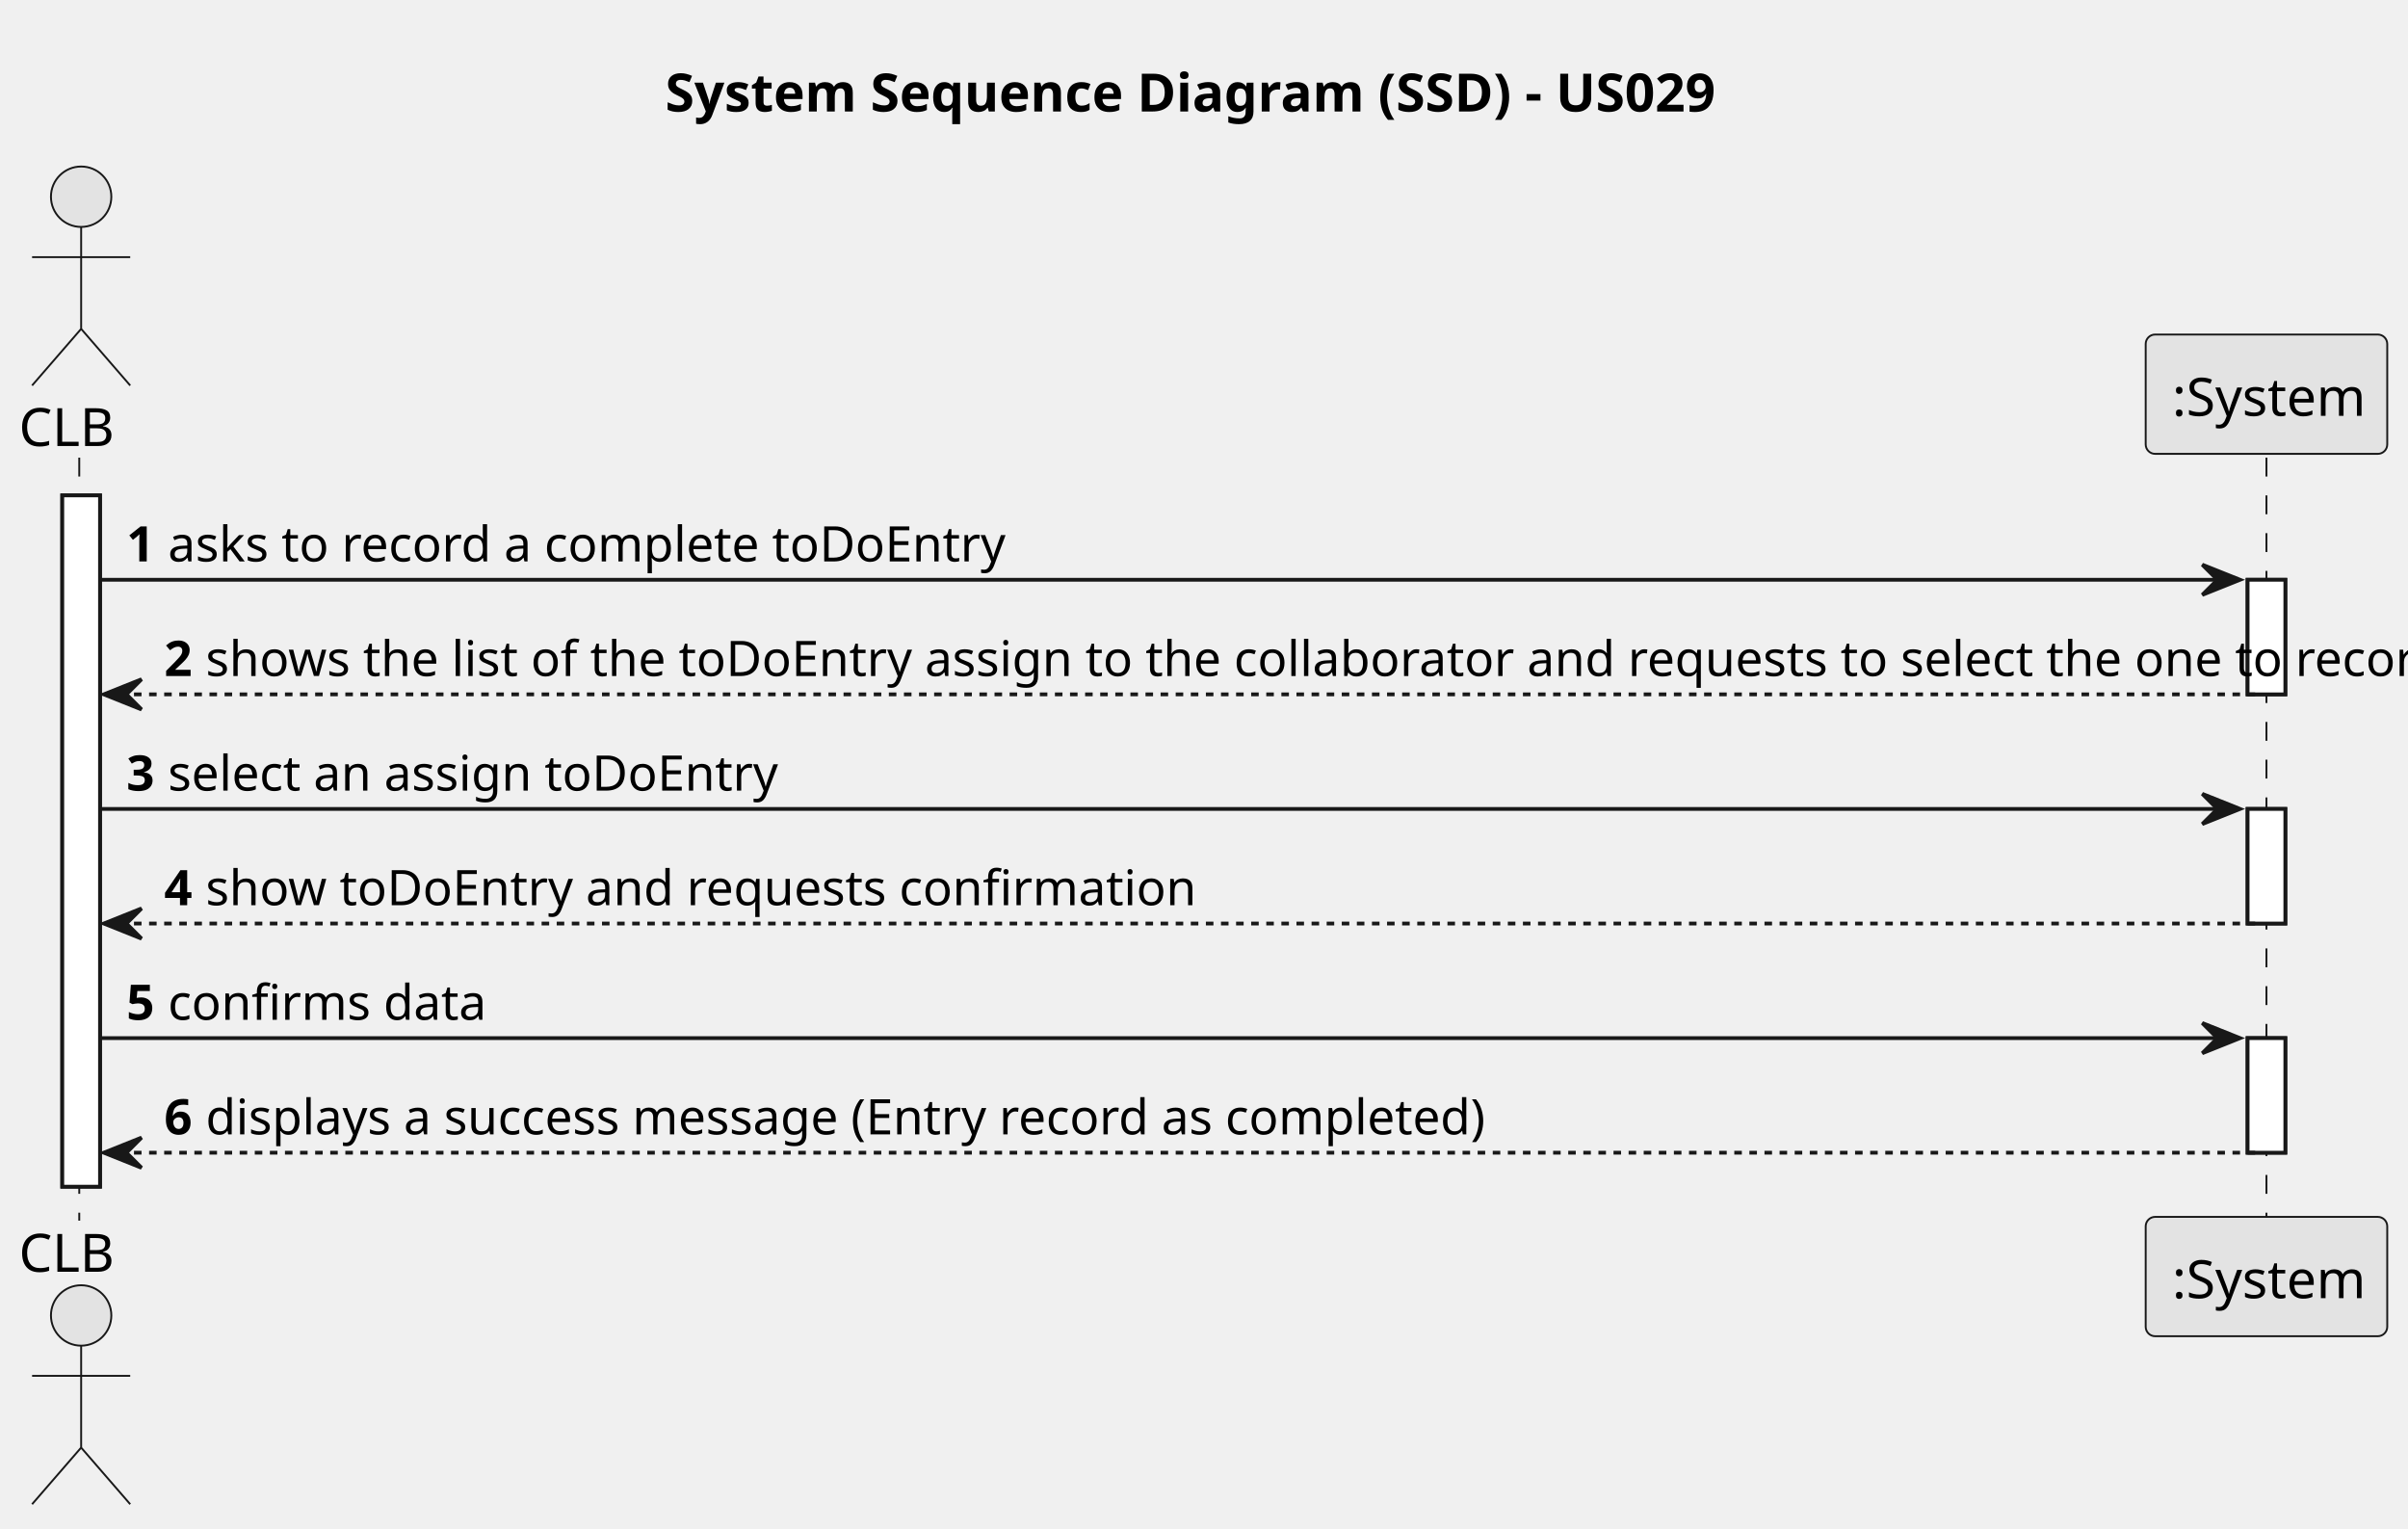
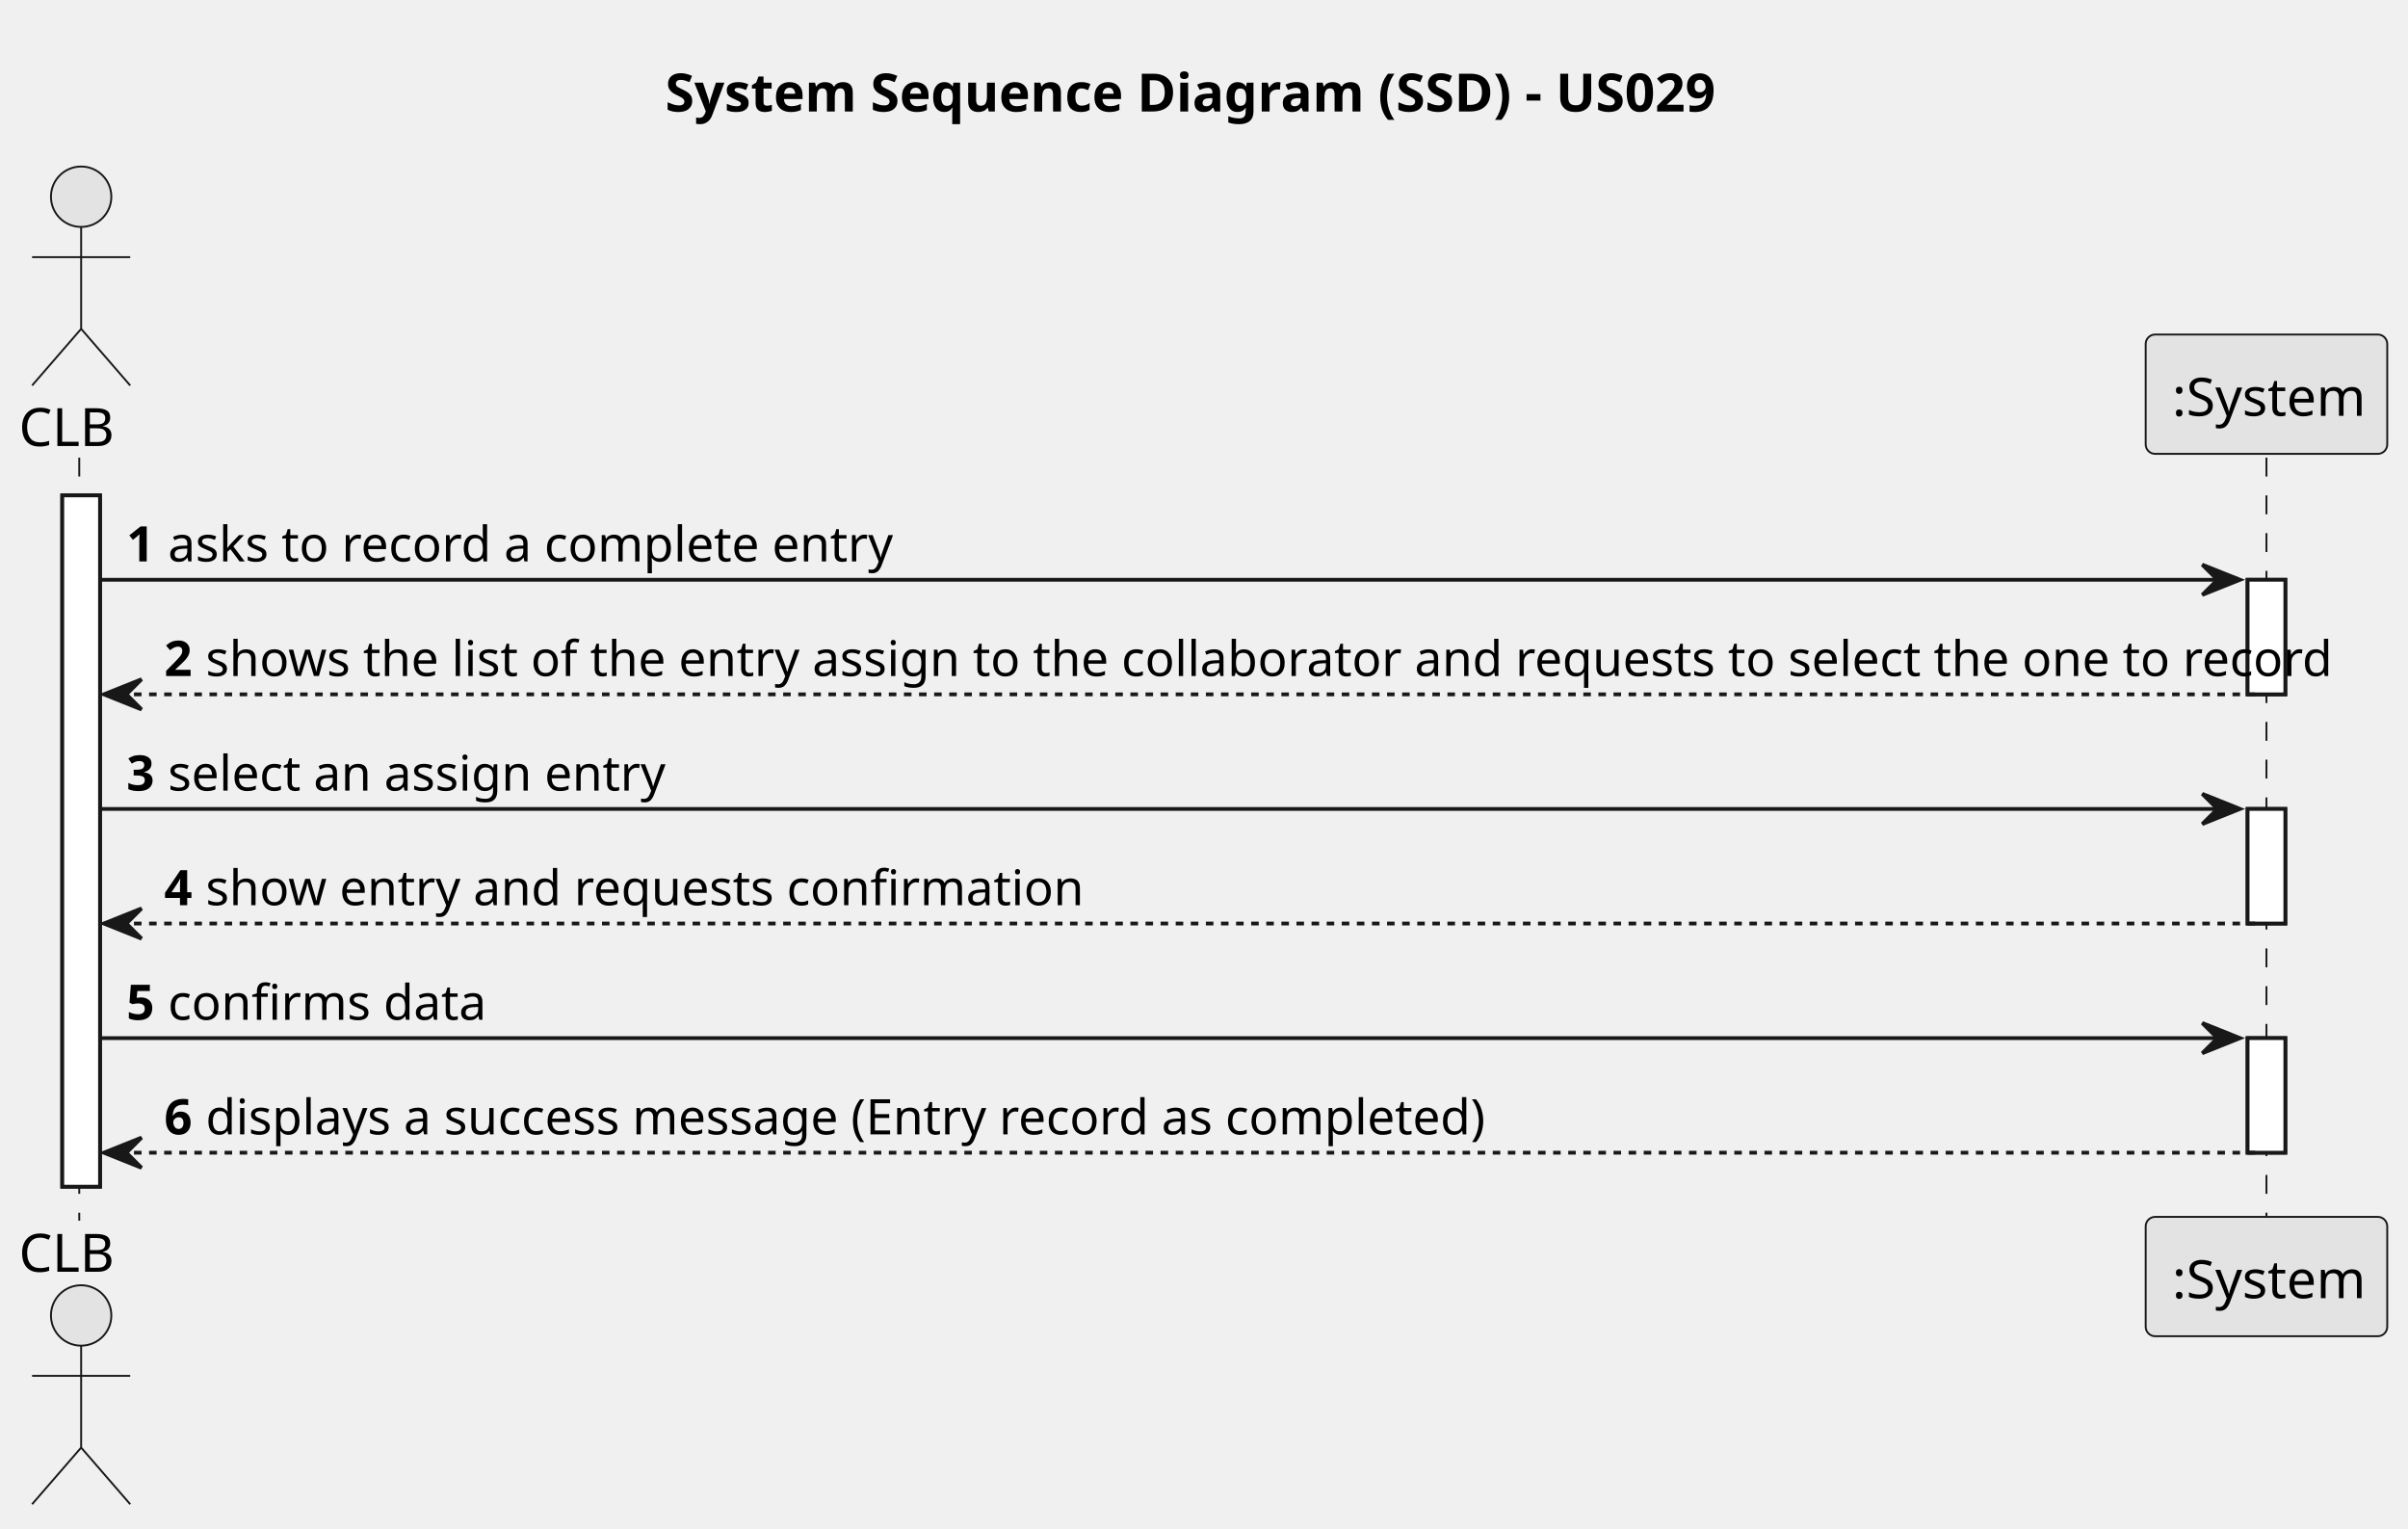
<svg xmlns="http://www.w3.org/2000/svg" contentStyleType="text/css" height="405px" preserveAspectRatio="none" style="width:638px;height:405px;background:#FFFFFF;" version="1.1" viewBox="0 0 638 405" width="638px" zoomAndPan="magnify">
  <defs />
  <g>
    <text fill="#000000" font-family="sans-serif" font-size="14" font-weight="bold" lengthAdjust="spacing" textLength="284" x="176.25" y="29.533">System Sequence Diagram (SSD) - US029</text>
    <rect fill="#FFFFFF" height="183.109" style="stroke:#181818;stroke-width:1.0;" width="10" x="16.5" y="131.219" />
    <rect fill="#FFFFFF" height="30.352" style="stroke:#181818;stroke-width:1.0;" width="10" x="595.5" y="153.57" />
    <rect fill="#FFFFFF" height="30.352" style="stroke:#181818;stroke-width:1.0;" width="10" x="595.5" y="214.273" />
    <rect fill="#FFFFFF" height="30.352" style="stroke:#181818;stroke-width:1.0;" width="10" x="595.5" y="274.977" />
    <line style="stroke:#181818;stroke-width:0.5;stroke-dasharray:5.0,5.0;" x1="21" x2="21" y1="121.219" y2="323.328" />
    <line style="stroke:#181818;stroke-width:0.5;stroke-dasharray:5.0,5.0;" x1="600.5" x2="600.5" y1="121.219" y2="323.328" />
    <text fill="#000000" font-family="sans-serif" font-size="14" lengthAdjust="spacing" textLength="27" x="5" y="118.143">CLB</text>
    <ellipse cx="21.5" cy="52.109" fill="#E3E3E3" rx="8" ry="8" style="stroke:#181818;stroke-width:0.5;" />
    <path d="M21.5,60.109 L21.5,87.109 M8.5,68.109 L34.5,68.109 M21.5,87.109 L8.5,102.109 M21.5,87.109 L34.5,102.109 " fill="none" style="stroke:#181818;stroke-width:0.5;" />
    <text fill="#000000" font-family="sans-serif" font-size="14" lengthAdjust="spacing" textLength="27" x="5" y="336.861">CLB</text>
    <ellipse cx="21.5" cy="348.438" fill="#E3E3E3" rx="8" ry="8" style="stroke:#181818;stroke-width:0.5;" />
    <path d="M21.5,356.438 L21.5,383.438 M8.5,364.438 L34.5,364.438 M21.5,383.438 L8.5,398.438 M21.5,383.438 L34.5,398.438 " fill="none" style="stroke:#181818;stroke-width:0.5;" />
    <rect fill="#E3E3E3" height="31.609" rx="2.5" ry="2.5" style="stroke:#181818;stroke-width:0.5;" width="64" x="568.5" y="88.609" />
    <text fill="#000000" font-family="sans-serif" font-size="14" lengthAdjust="spacing" textLength="50" x="575.5" y="110.143">:System</text>
    <rect fill="#E3E3E3" height="31.609" rx="2.5" ry="2.5" style="stroke:#181818;stroke-width:0.5;" width="64" x="568.5" y="322.328" />
    <text fill="#000000" font-family="sans-serif" font-size="14" lengthAdjust="spacing" textLength="50" x="575.5" y="343.861">:System</text>
    <rect fill="#FFFFFF" height="183.109" style="stroke:#181818;stroke-width:1.0;" width="10" x="16.5" y="131.219" />
    <rect fill="#FFFFFF" height="30.352" style="stroke:#181818;stroke-width:1.0;" width="10" x="595.5" y="153.57" />
    <rect fill="#FFFFFF" height="30.352" style="stroke:#181818;stroke-width:1.0;" width="10" x="595.5" y="214.273" />
    <rect fill="#FFFFFF" height="30.352" style="stroke:#181818;stroke-width:1.0;" width="10" x="595.5" y="274.977" />
    <polygon fill="#181818" points="583.5,149.57,593.5,153.57,583.5,157.57,587.5,153.57" style="stroke:#181818;stroke-width:1.0;" />
    <line style="stroke:#181818;stroke-width:1.0;" x1="26.5" x2="589.5" y1="153.57" y2="153.57" />
    <text fill="#000000" font-family="sans-serif" font-size="13" font-weight="bold" lengthAdjust="spacing" textLength="7" x="33.5" y="148.714">1</text>
-     <text fill="#000000" font-family="sans-serif" font-size="13" lengthAdjust="spacing" textLength="184" x="44.5" y="148.714">asks to record a complete toDoEntry</text>
+     <text fill="#000000" font-family="sans-serif" font-size="13" lengthAdjust="spacing" textLength="184" x="44.5" y="148.714">asks to record a complete entry</text>
    <polygon fill="#181818" points="37.5,179.922,27.5,183.922,37.5,187.922,33.5,183.922" style="stroke:#181818;stroke-width:1.0;" />
    <line style="stroke:#181818;stroke-width:1.0;stroke-dasharray:2.0,2.0;" x1="31.5" x2="599.5" y1="183.922" y2="183.922" />
    <text fill="#000000" font-family="sans-serif" font-size="13" font-weight="bold" lengthAdjust="spacing" textLength="7" x="43.5" y="179.065">2</text>
-     <text fill="#000000" font-family="sans-serif" font-size="13" lengthAdjust="spacing" textLength="534" x="54.5" y="179.065">shows the list of the toDoEntry assign to the collaborator and requests to select the one to record</text>
+     <text fill="#000000" font-family="sans-serif" font-size="13" lengthAdjust="spacing" textLength="534" x="54.5" y="179.065">shows the list of the entry assign to the collaborator and requests to select the one to record</text>
    <polygon fill="#181818" points="583.5,210.273,593.5,214.273,583.5,218.273,587.5,214.273" style="stroke:#181818;stroke-width:1.0;" />
    <line style="stroke:#181818;stroke-width:1.0;" x1="26.5" x2="589.5" y1="214.273" y2="214.273" />
    <text fill="#000000" font-family="sans-serif" font-size="13" font-weight="bold" lengthAdjust="spacing" textLength="7" x="33.5" y="209.417">3</text>
-     <text fill="#000000" font-family="sans-serif" font-size="13" lengthAdjust="spacing" textLength="128" x="44.5" y="209.417">select an assign toDoEntry</text>
+     <text fill="#000000" font-family="sans-serif" font-size="13" lengthAdjust="spacing" textLength="128" x="44.5" y="209.417">select an assign entry</text>
    <polygon fill="#181818" points="37.5,240.625,27.5,244.625,37.5,248.625,33.5,244.625" style="stroke:#181818;stroke-width:1.0;" />
    <line style="stroke:#181818;stroke-width:1.0;stroke-dasharray:2.0,2.0;" x1="31.5" x2="599.5" y1="244.625" y2="244.625" />
    <text fill="#000000" font-family="sans-serif" font-size="13" font-weight="bold" lengthAdjust="spacing" textLength="7" x="43.5" y="239.769">4</text>
-     <text fill="#000000" font-family="sans-serif" font-size="13" lengthAdjust="spacing" textLength="216" x="54.5" y="239.769">show toDoEntry and requests confirmation</text>
+     <text fill="#000000" font-family="sans-serif" font-size="13" lengthAdjust="spacing" textLength="216" x="54.5" y="239.769">show entry and requests confirmation</text>
    <polygon fill="#181818" points="583.5,270.977,593.5,274.977,583.5,278.977,587.5,274.977" style="stroke:#181818;stroke-width:1.0;" />
    <line style="stroke:#181818;stroke-width:1.0;" x1="26.5" x2="589.5" y1="274.977" y2="274.977" />
    <text fill="#000000" font-family="sans-serif" font-size="13" font-weight="bold" lengthAdjust="spacing" textLength="7" x="33.5" y="270.12">5</text>
    <text fill="#000000" font-family="sans-serif" font-size="13" lengthAdjust="spacing" textLength="78" x="44.5" y="270.12">confirms data</text>
    <polygon fill="#181818" points="37.5,301.328,27.5,305.328,37.5,309.328,33.5,305.328" style="stroke:#181818;stroke-width:1.0;" />
    <line style="stroke:#181818;stroke-width:1.0;stroke-dasharray:2.0,2.0;" x1="31.5" x2="599.5" y1="305.328" y2="305.328" />
    <text fill="#000000" font-family="sans-serif" font-size="13" font-weight="bold" lengthAdjust="spacing" textLength="7" x="43.5" y="300.472">6</text>
    <text fill="#000000" font-family="sans-serif" font-size="13" lengthAdjust="spacing" textLength="334" x="54.5" y="300.472">displays a success message (Entry record as completed)</text>
  </g>
</svg>
